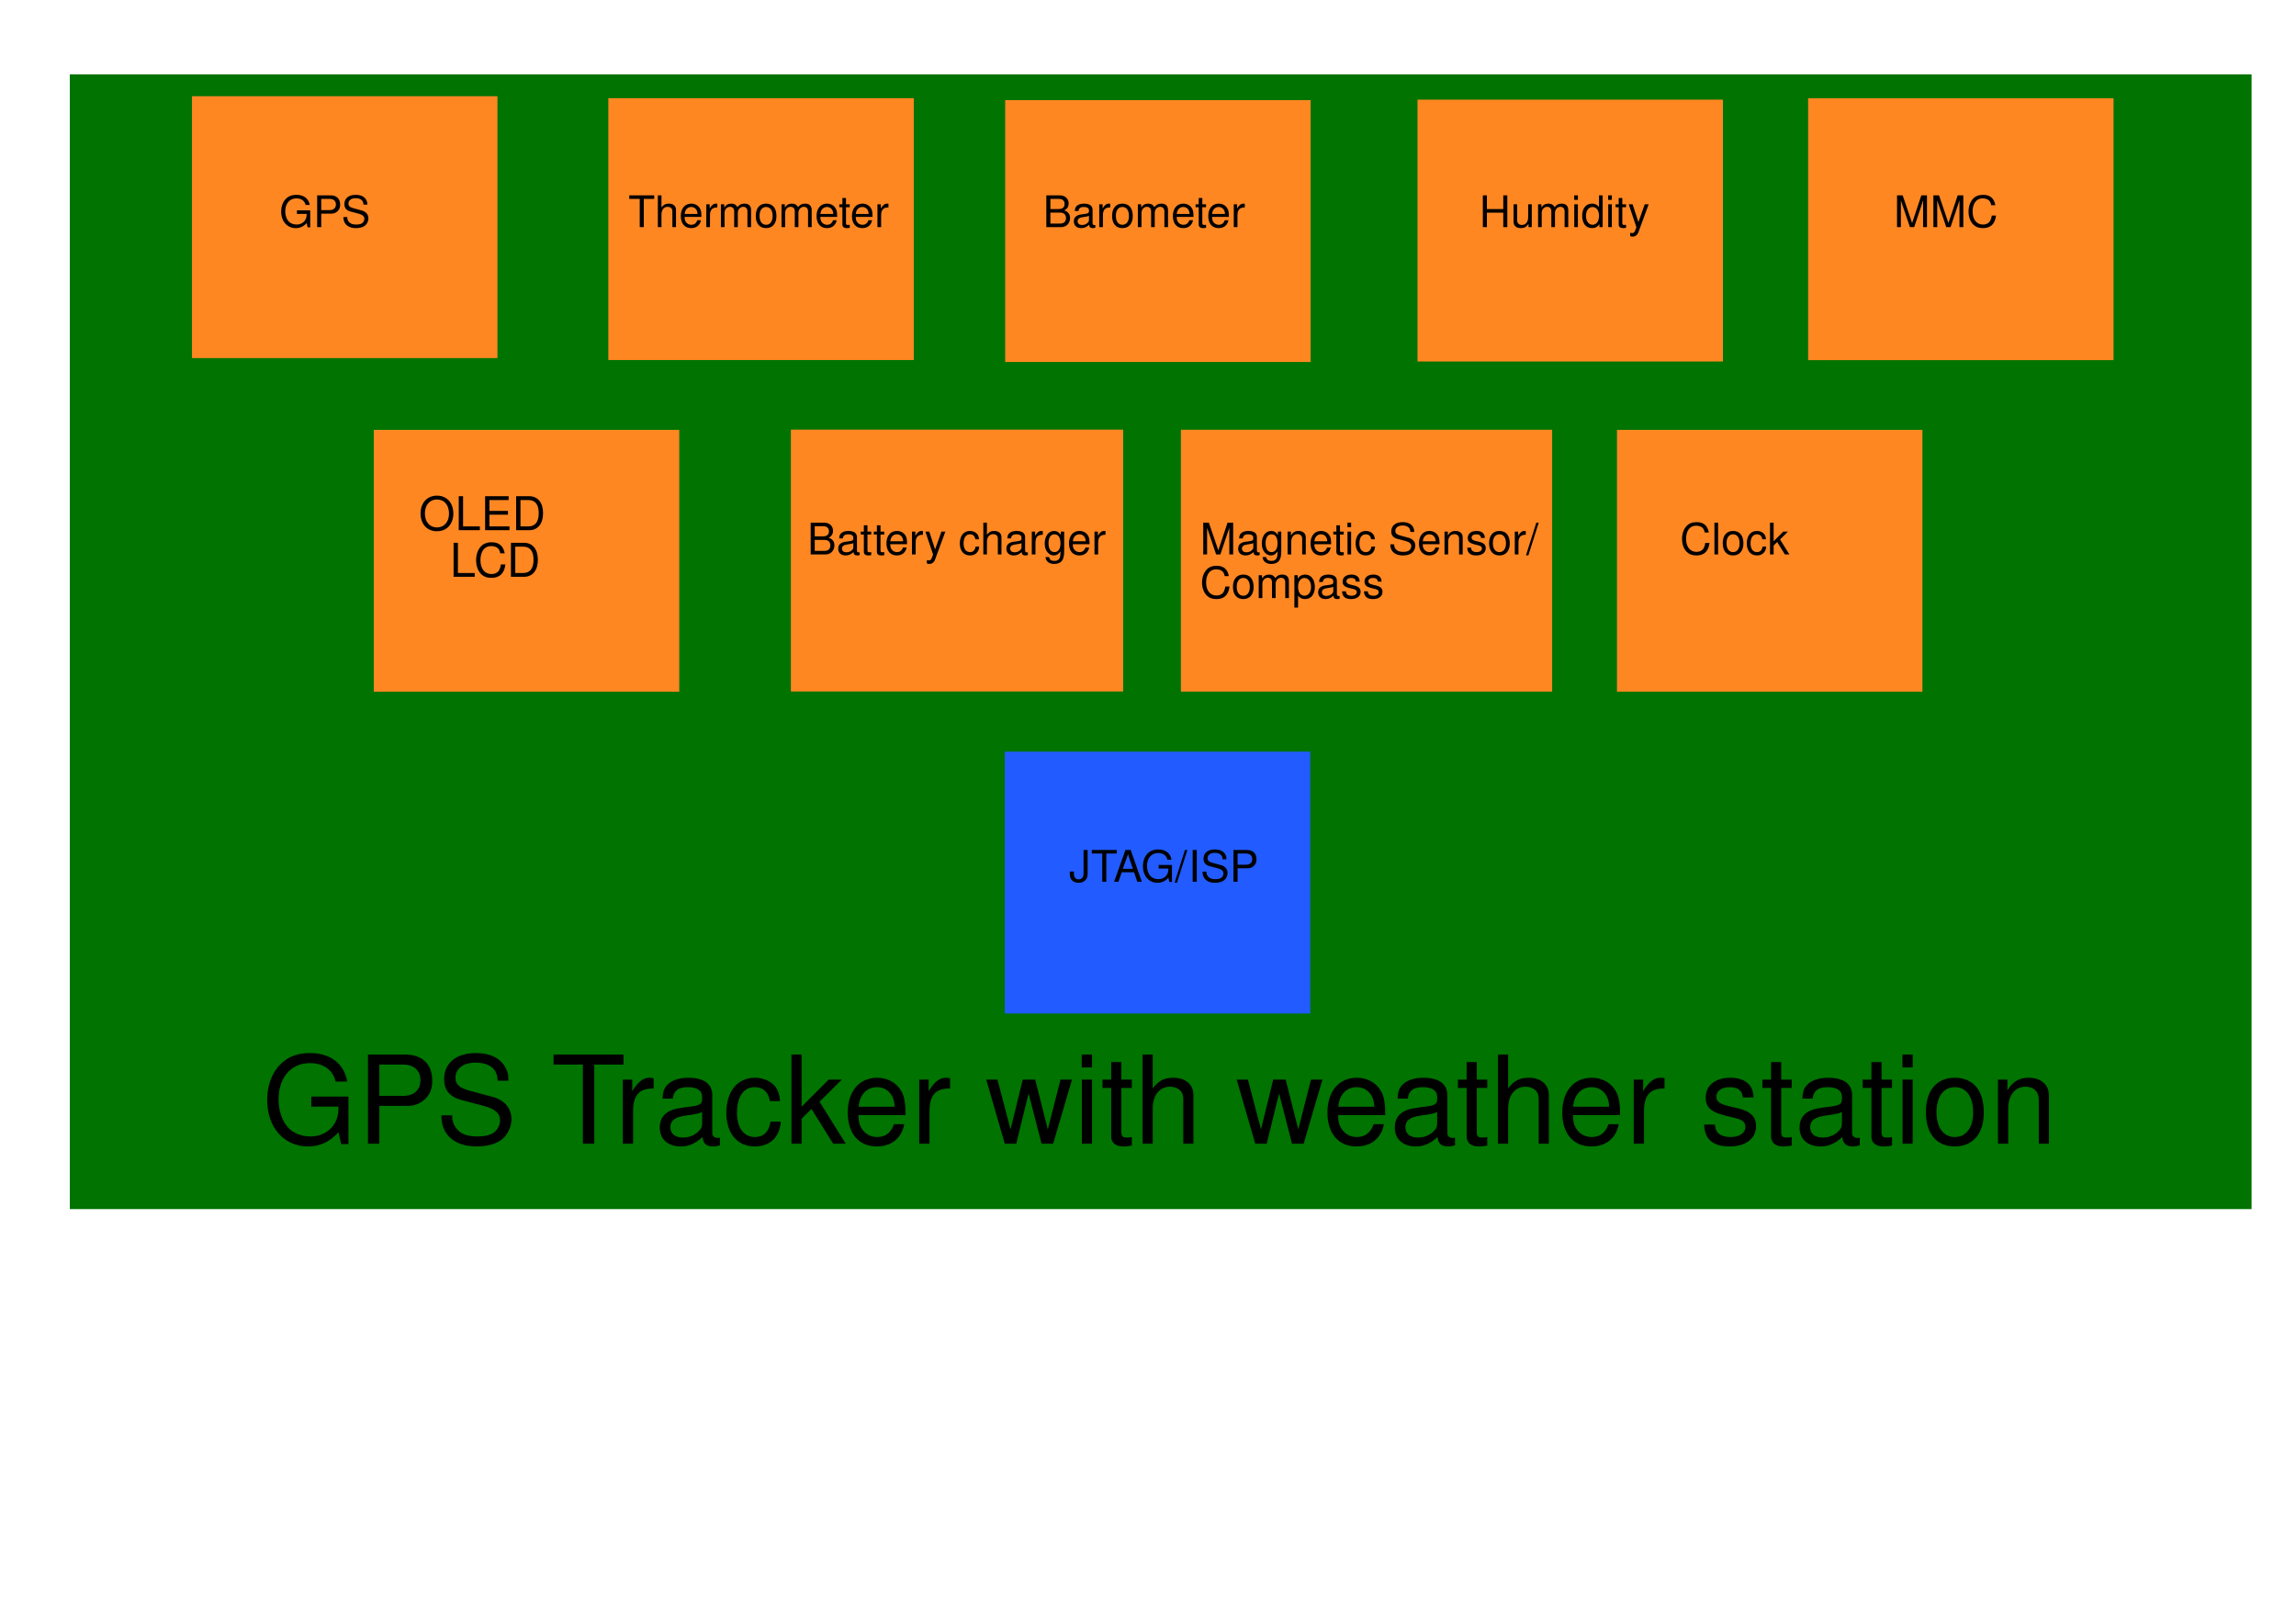
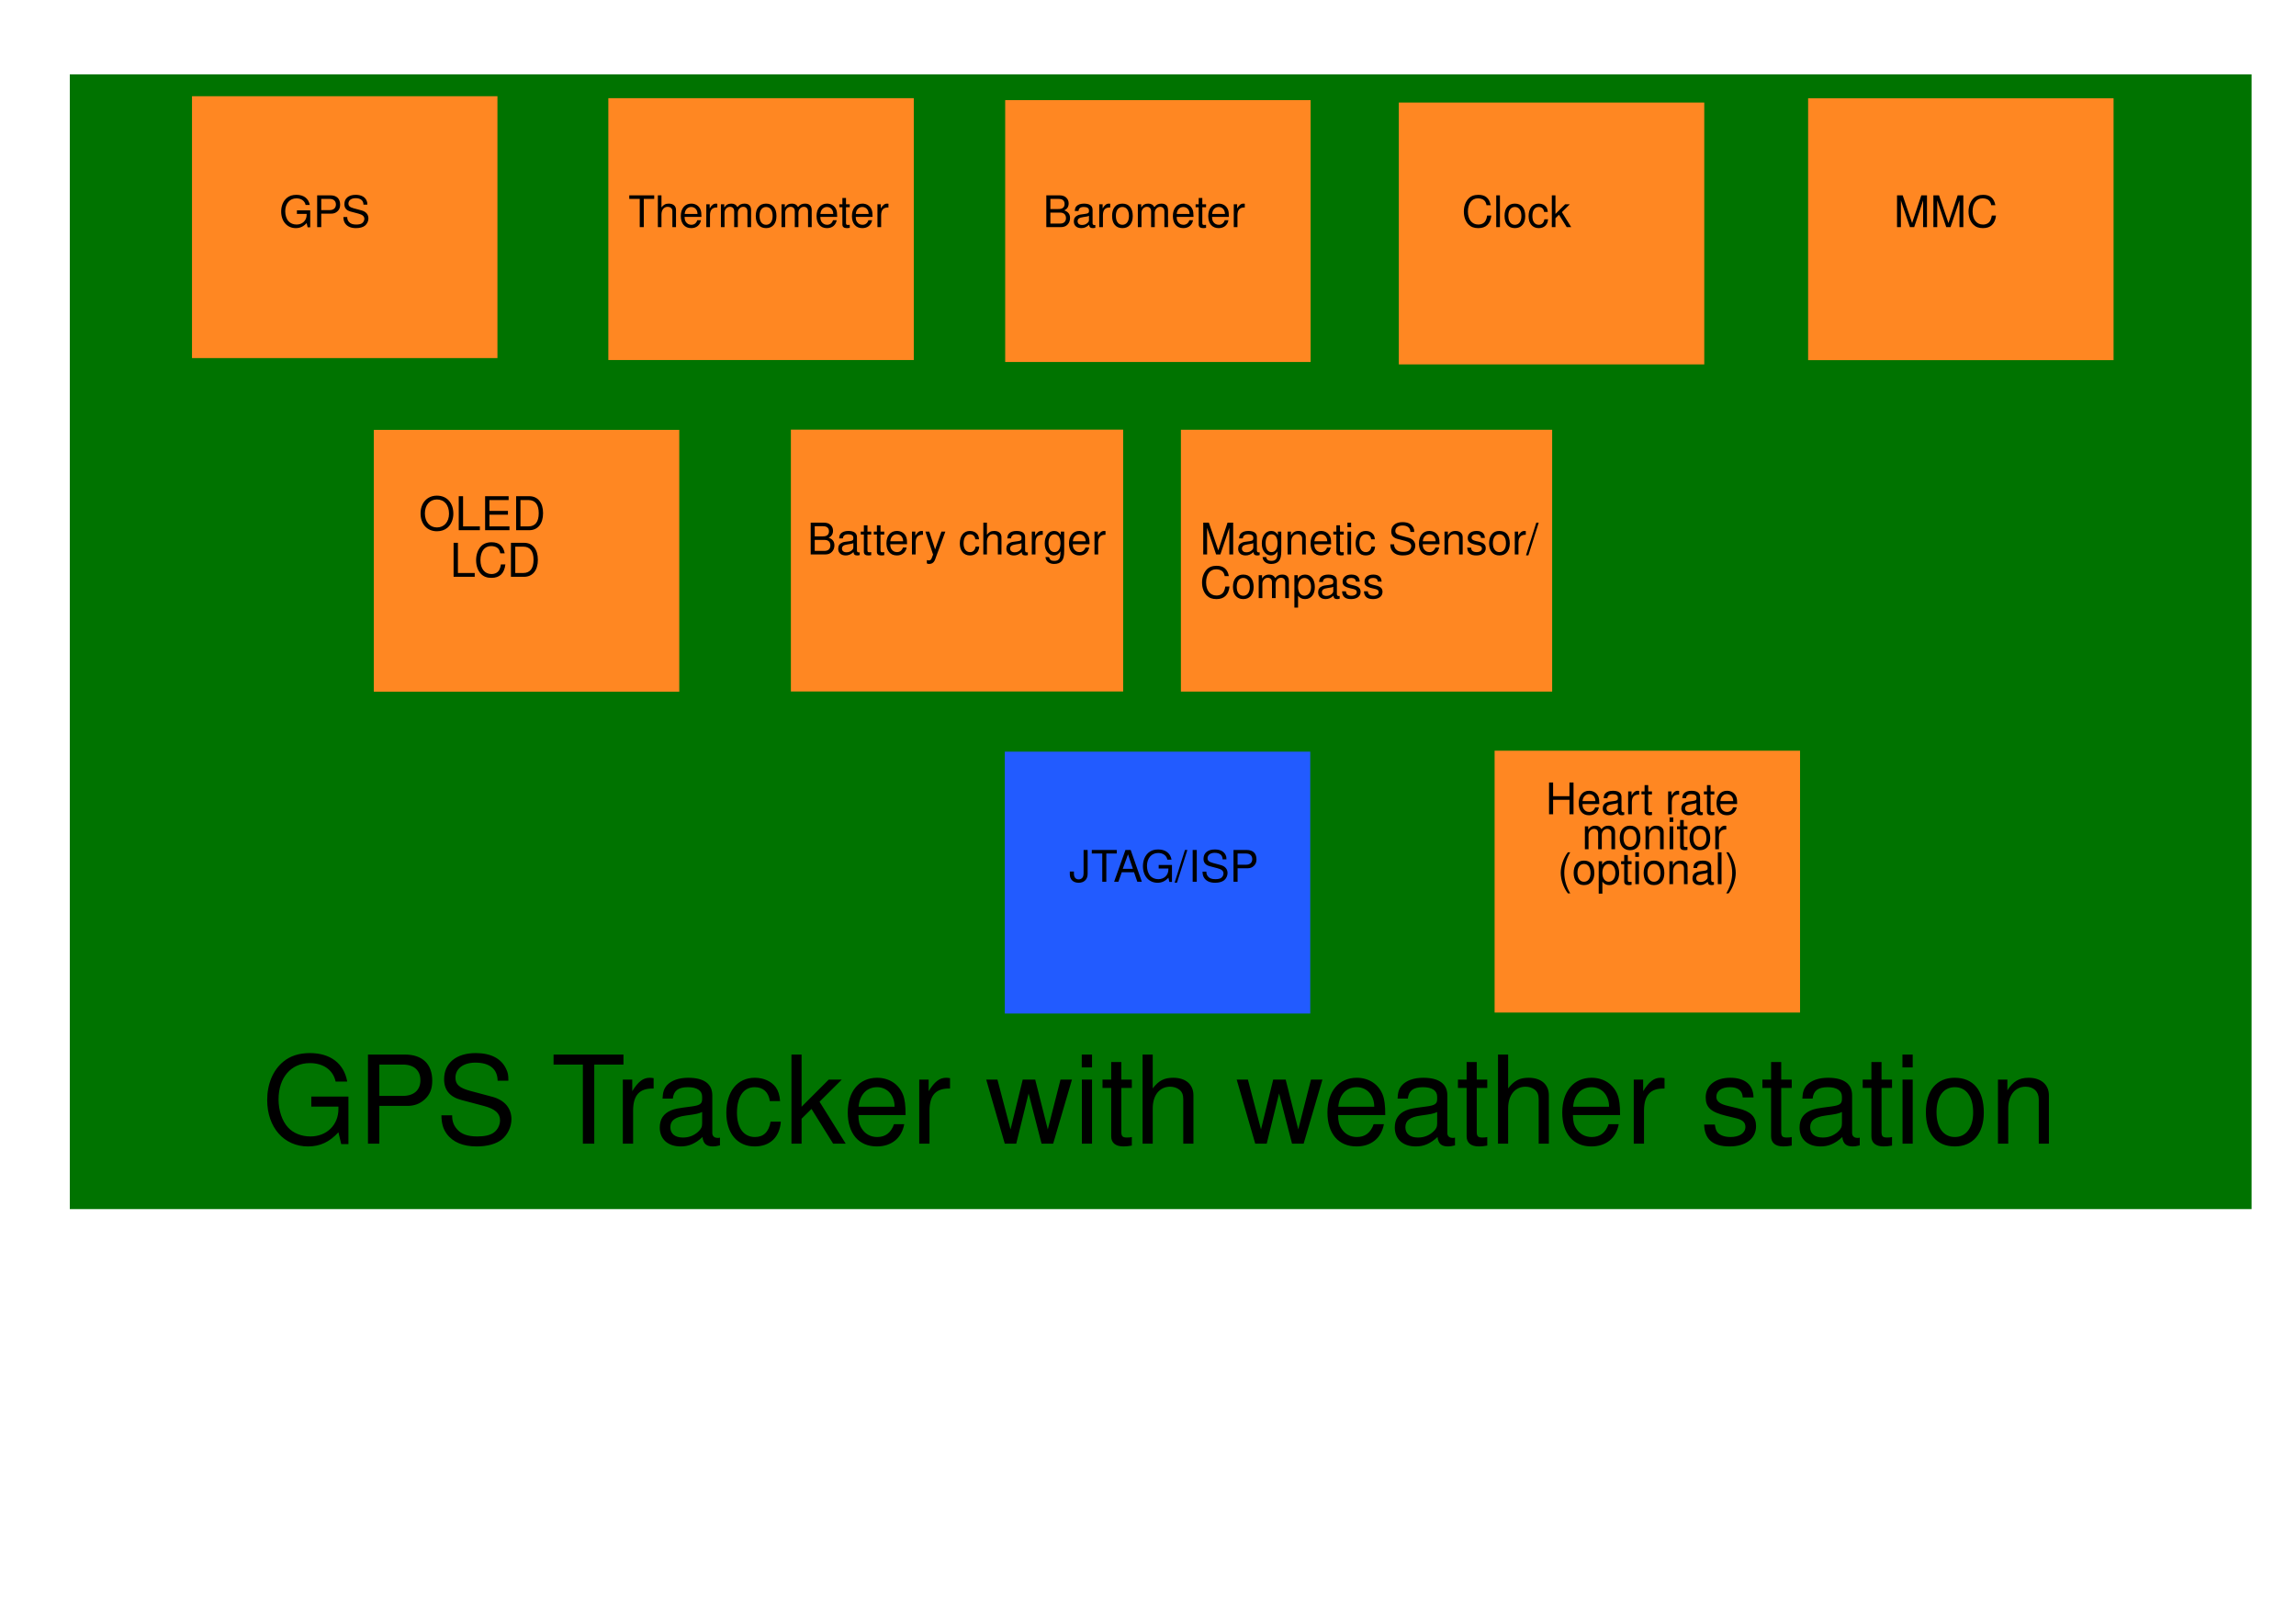
<svg xmlns="http://www.w3.org/2000/svg" xmlns:ns1="http://www.openswatchbook.org/uri/2009/osb" width="1052.362" height="744.094" id="svg2" version="1.1">
  <defs id="defs4">
    <linearGradient id="linearGradient5259" ns1:paint="solid">
      <stop style="stop-color:#ffa922;stop-opacity:1;" offset="0" id="stop5261" />
    </linearGradient>
  </defs>
  <g id="layer1" transform="translate(0,-308.2677)">
    <rect id="rect3037" width="1000" height="520" x="32" y="342.362" style="fill:#007300;fill-opacity:1" />
    <rect style="fill:#ff8722;fill-opacity:1;fill-rule:nonzero" id="rect3807" width="140" height="120" x="88" y="352.362" />
    <text xml:space="preserve" style="font-size:20px;font-style:normal;font-variant:normal;font-weight:normal;font-stretch:normal;text-align:start;line-height:80%;letter-spacing:0px;word-spacing:0px;writing-mode:lr-tb;text-anchor:start;fill:#000000;fill-opacity:1;stroke:none;font-family:Nimbus Sans L;-inkscape-font-specification:Nimbus Sans L" x="128" y="412.362" id="text5265">
      <tspan id="tspan5267" x="128" y="412.362">GPS</tspan>
    </text>
    <rect style="fill:#ff8722;fill-opacity:1;fill-rule:nonzero" id="rect3807-4" width="140" height="120" x="278.83" y="353.258" />
    <text xml:space="preserve" style="font-size:20px;font-style:normal;font-variant:normal;font-weight:normal;font-stretch:normal;text-align:start;line-height:80%;letter-spacing:0px;word-spacing:0px;writing-mode:lr-tb;text-anchor:start;fill:#000000;fill-opacity:1;stroke:none;font-family:Nimbus Sans L;-inkscape-font-specification:Nimbus Sans L" x="288" y="412.362" id="text5287">
      <tspan id="tspan5289" x="288" y="412.362">Thermometer</tspan>
    </text>
    <rect style="fill:#ff8722;fill-opacity:1;fill-rule:nonzero" id="rect3807-4-8" width="140" height="120" x="460.722" y="354.154" />
    <text xml:space="preserve" style="font-size:20px;font-style:normal;font-variant:normal;font-weight:normal;font-stretch:normal;text-align:start;line-height:80%;letter-spacing:0px;word-spacing:0px;writing-mode:lr-tb;text-anchor:start;fill:#000000;fill-opacity:1;stroke:none;font-family:Nimbus Sans L;-inkscape-font-specification:Nimbus Sans L" x="478" y="412.362" id="text5309">
      <tspan id="tspan5311" x="478" y="412.362">Barometer</tspan>
      <tspan x="478" y="428.362" id="tspan5313" />
-     </text>
-     <rect style="fill:#ff8722;fill-opacity:1;fill-rule:nonzero" id="rect3807-4-8-4" width="140" height="120" x="649.705" y="353.933" />
-     <text xml:space="preserve" style="font-size:20px;font-style:normal;font-variant:normal;font-weight:normal;font-stretch:normal;text-align:start;line-height:80%;letter-spacing:0px;word-spacing:0px;writing-mode:lr-tb;text-anchor:start;fill:#000000;fill-opacity:1;stroke:none;font-family:Nimbus Sans L;-inkscape-font-specification:Nimbus Sans L" x="678" y="412.362" id="text5333">
-       <tspan id="tspan5335" x="678" y="412.362">Humidity</tspan>
    </text>
    <rect style="fill:#ff8722;fill-opacity:1;fill-rule:nonzero" id="rect3807-8" width="140" height="120" x="828.743" y="353.313" />
    <text xml:space="preserve" style="font-size:20px;font-style:normal;font-variant:normal;font-weight:normal;font-stretch:normal;text-align:start;line-height:80%;letter-spacing:0px;word-spacing:0px;writing-mode:lr-tb;text-anchor:start;fill:#000000;fill-opacity:1;stroke:none;font-family:Nimbus Sans L;-inkscape-font-specification:Nimbus Sans L" x="868" y="412.362" id="text5355">
      <tspan id="tspan5357" x="868" y="412.362">MMC</tspan>
    </text>
    <rect style="fill:#225bff;fill-opacity:1;fill-rule:nonzero" id="rect3807-1" width="140" height="120" x="460.553" y="652.728" />
    <text xml:space="preserve" style="font-size:20px;font-style:normal;font-variant:normal;font-weight:normal;font-stretch:normal;text-align:start;line-height:80%;letter-spacing:0px;word-spacing:0px;writing-mode:lr-tb;text-anchor:start;fill:#000000;fill-opacity:1;stroke:none;font-family:Nimbus Sans L;-inkscape-font-specification:Nimbus Sans L" x="490" y="712.362" id="text5377">
      <tspan id="tspan5379" x="490" y="712.362">JTAG/ISP</tspan>
    </text>
    <rect style="fill:#ff8722;fill-opacity:1;fill-rule:nonzero" id="rect3807-43" width="140" height="120" x="171.339" y="505.261" />
    <text xml:space="preserve" style="font-size:21.353px;font-style:normal;font-variant:normal;font-weight:normal;font-stretch:normal;text-align:center;line-height:100%;letter-spacing:0px;word-spacing:0px;writing-mode:lr-tb;text-anchor:middle;fill:#000000;fill-opacity:1;stroke:none;font-family:Nimbus Sans L;-inkscape-font-specification:Nimbus Sans L" x="241.857" y="551.074" id="text5403" transform="scale(0.9996931,1.000307)">
      <tspan id="tspan5405" x="241.857" y="551.074">OLED</tspan>
      <tspan x="241.857" y="572.427" id="tspan5407">LCD</tspan>
    </text>
    <rect style="fill:#ff8722;fill-opacity:1;fill-rule:nonzero" id="rect3807-0" width="152.29" height="120" x="362.501" y="505.15" />
    <text xml:space="preserve" style="font-size:20px;font-style:normal;font-variant:normal;font-weight:normal;font-stretch:normal;text-align:start;line-height:80%;letter-spacing:0px;word-spacing:0px;writing-mode:lr-tb;text-anchor:start;fill:#000000;fill-opacity:1;stroke:none;font-family:Nimbus Sans L;-inkscape-font-specification:Nimbus Sans L" x="370" y="562.362" id="text5427">
      <tspan id="tspan5429" x="370" y="562.362">Battery charger</tspan>
    </text>
    <rect style="fill:#ff8722;fill-opacity:1;fill-rule:nonzero" id="rect3807-7" width="170.166" height="120" x="541.262" y="505.205" />
    <text xml:space="preserve" style="font-size:20px;font-style:normal;font-variant:normal;font-weight:normal;font-stretch:normal;text-align:start;line-height:100%;letter-spacing:0px;word-spacing:0px;writing-mode:lr-tb;text-anchor:start;fill:#000000;fill-opacity:1;stroke:none;font-family:Nimbus Sans L;-inkscape-font-specification:Nimbus Sans L" x="550" y="562.362" id="text5449">
      <tspan x="550" y="562.362" id="tspan5453">Magnetic Sensor/</tspan>
      <tspan x="550" y="582.362" id="tspan5457">Compass</tspan>
    </text>
    <text xml:space="preserve" style="font-size:20px;font-style:normal;font-variant:normal;font-weight:normal;font-stretch:normal;text-align:start;line-height:426%;letter-spacing:0px;word-spacing:0px;writing-mode:lr-tb;text-anchor:start;fill:#000000;fill-opacity:1;stroke:none;font-family:Nimbus Sans L;-inkscape-font-specification:Nimbus Sans L" x="120" y="832.362" id="text5459">
      <tspan id="tspan5461" x="120" y="832.362" style="font-size:56px;font-style:normal;font-variant:normal;font-weight:normal;font-stretch:normal;text-align:start;line-height:426%;writing-mode:lr-tb;text-anchor:start;font-family:Nimbus Sans L;-inkscape-font-specification:Nimbus Sans L">GPS Tracker with weather station</tspan>
    </text>
-     <rect style="fill:#ff8722;fill-opacity:1;fill-rule:nonzero" id="rect3807-06" width="140" height="120" x="741.141" y="505.261" />
-     <text xml:space="preserve" style="font-size:20px;font-style:normal;font-variant:normal;font-weight:normal;font-stretch:normal;text-align:start;line-height:80%;letter-spacing:0px;word-spacing:0px;writing-mode:lr-tb;text-anchor:start;fill:#000000;fill-opacity:1;stroke:none;font-family:Nimbus Sans L;-inkscape-font-specification:Nimbus Sans L" x="770" y="562.362" id="text5485">
-       <tspan id="tspan5487" x="770" y="562.362">Clock</tspan>
+     <rect style="fill:#ff8722;fill-opacity:1;fill-rule:nonzero" id="rect3807-06" width="140" height="120" x="641.141" y="355.261" />
+     <text xml:space="preserve" style="font-size:20px;font-style:normal;font-variant:normal;font-weight:normal;font-stretch:normal;text-align:start;line-height:80%;letter-spacing:0px;word-spacing:0px;writing-mode:lr-tb;text-anchor:start;fill:#000000;fill-opacity:1;stroke:none;font-family:Nimbus Sans L;-inkscape-font-specification:Nimbus Sans L" x="670" y="412.362" id="text5485">
+       <tspan id="tspan5487" x="670" y="412.362">Clock</tspan>
+     </text>
+     <rect style="fill:#ff8722;fill-opacity:1;fill-rule:nonzero" id="rect3807-06-8" width="140" height="120" x="685.046" y="652.286" />
+     <text xml:space="preserve" style="font-size:20px;font-style:normal;font-variant:normal;font-weight:normal;font-stretch:normal;text-align:start;line-height:80%;letter-spacing:0px;word-spacing:0px;writing-mode:lr-tb;text-anchor:start;fill:#000000;fill-opacity:1;stroke:none;font-family:Nimbus Sans L;-inkscape-font-specification:Nimbus Sans L" x="708.342" y="373.164" id="text3039" transform="translate(0,308.2677)">
+       <tspan id="tspan3041" x="708.342" y="373.164">Heart rate</tspan>
+       <tspan x="708.342" y="389.164" id="tspan3043">   monitor</tspan>
+       <tspan x="708.342" y="405.164" id="tspan3045"> (optional)</tspan>
    </text>
  </g>
</svg>
